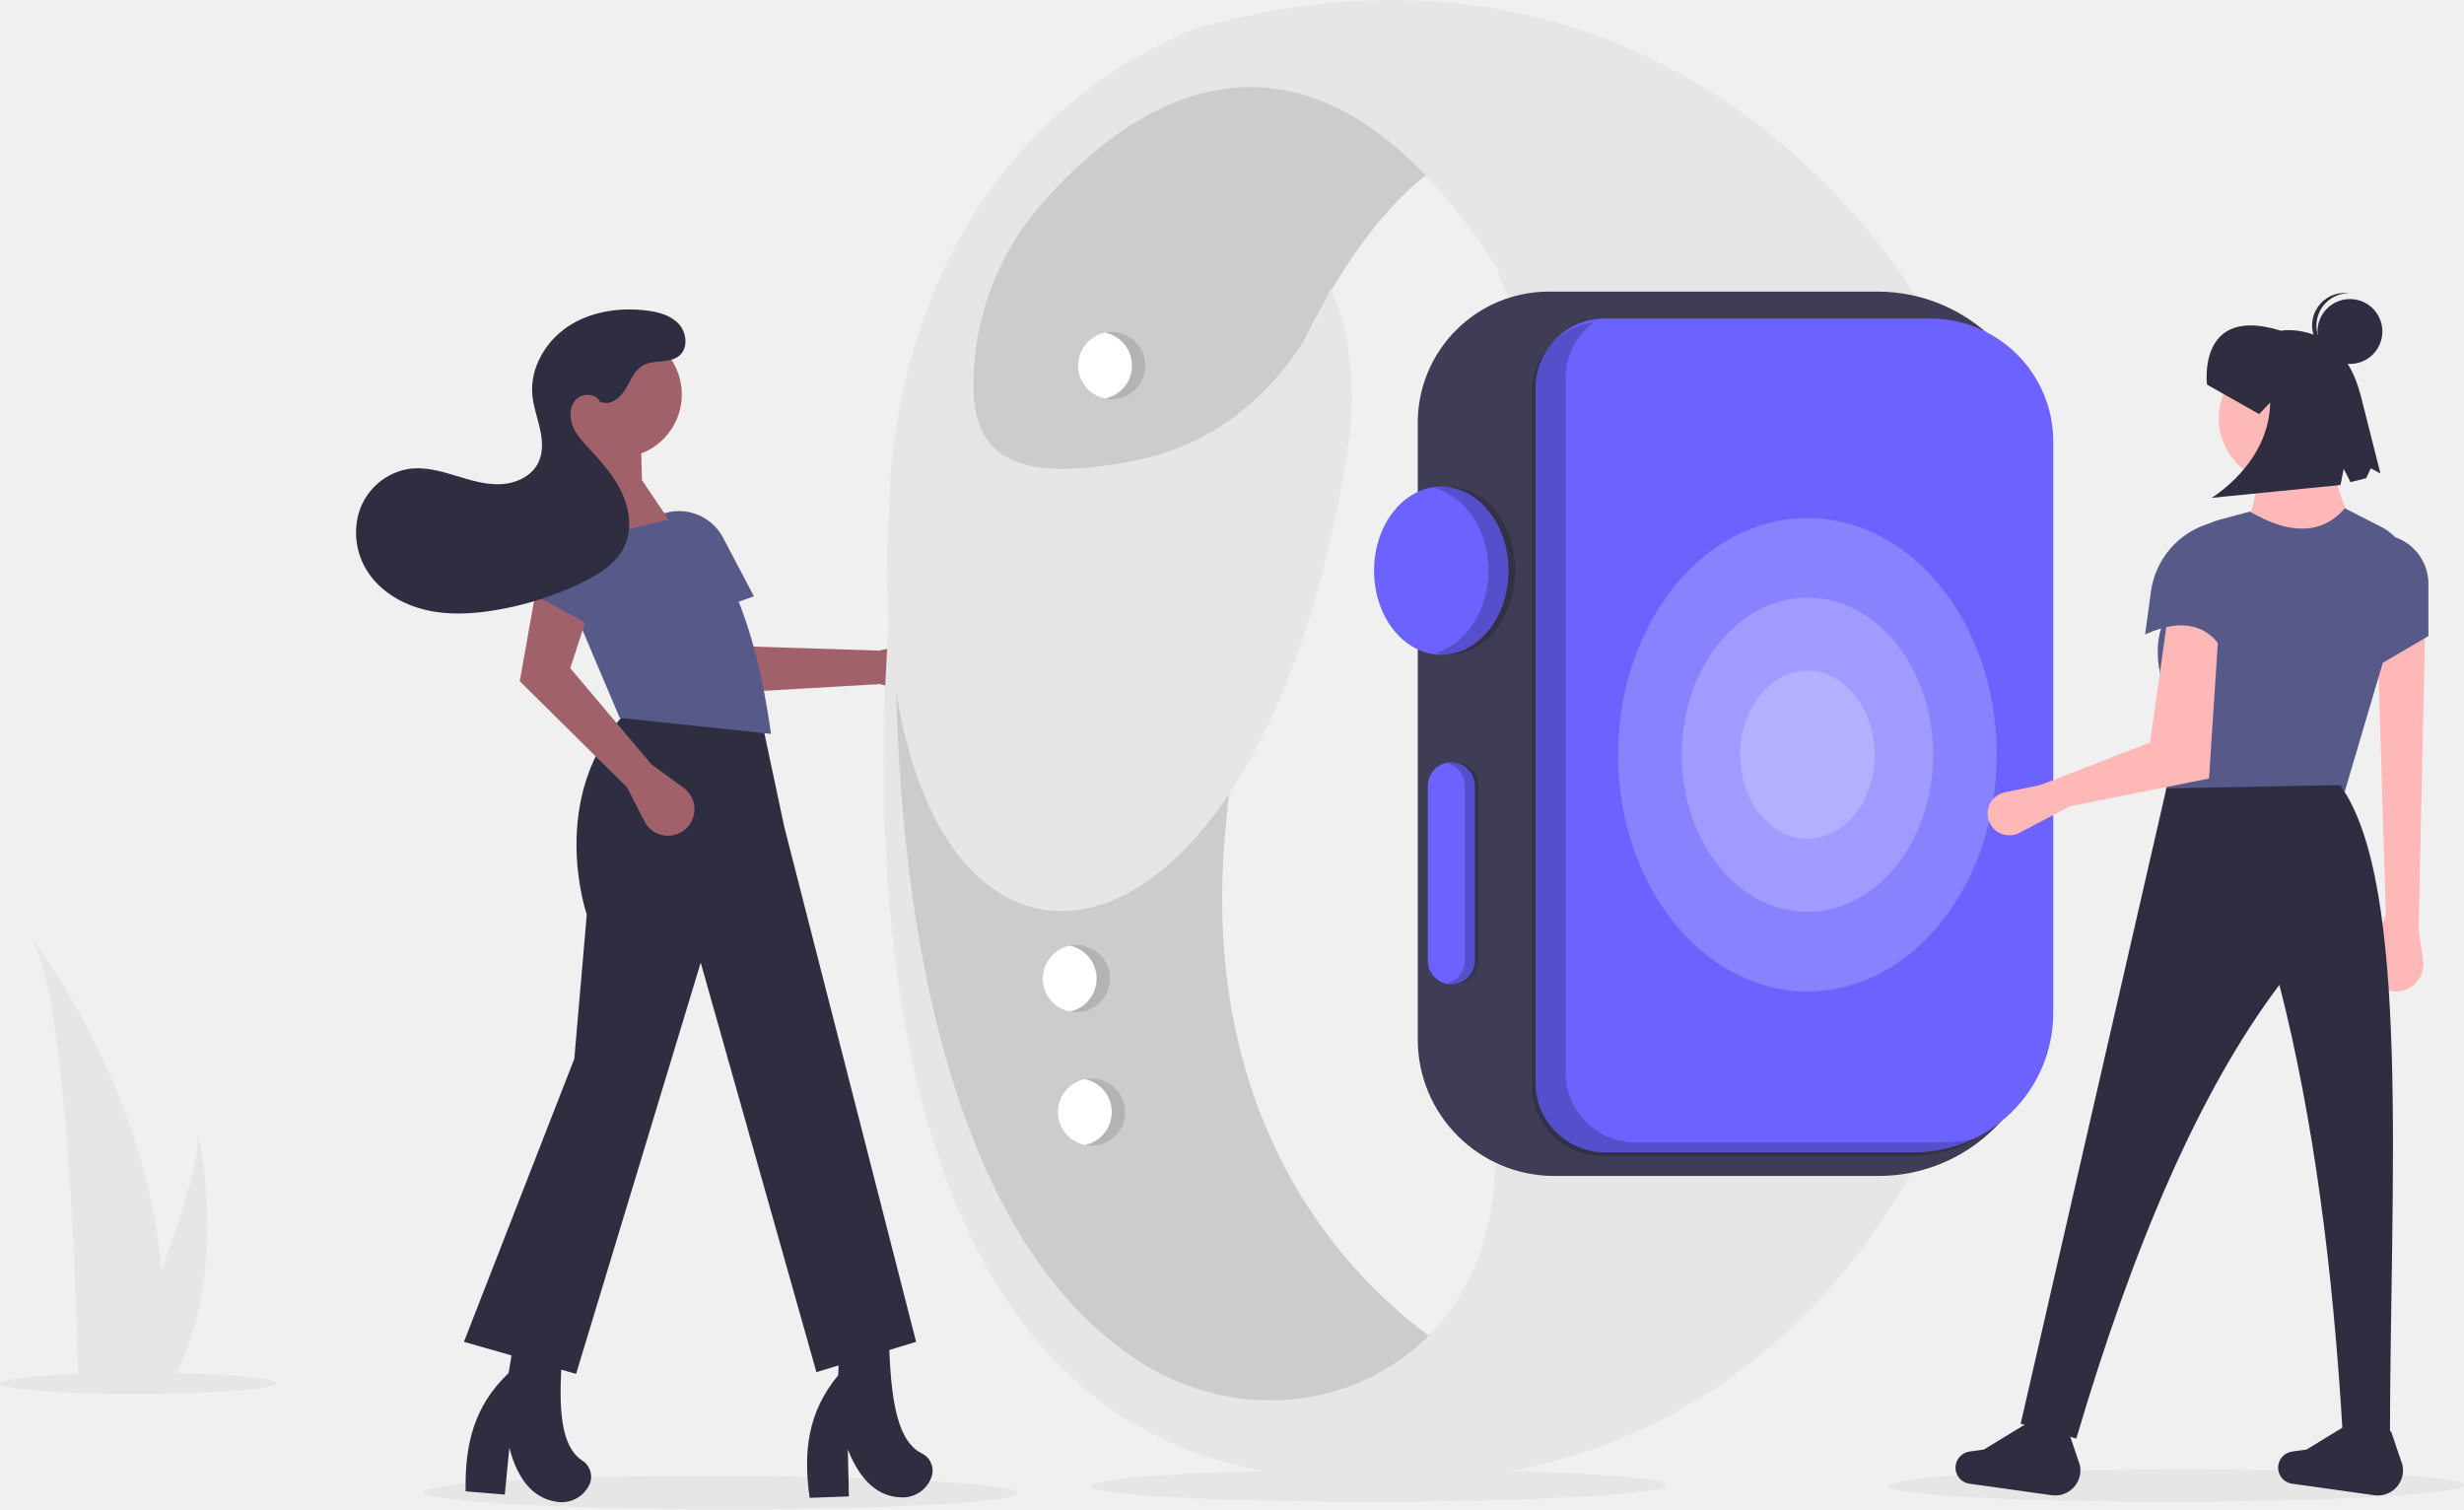
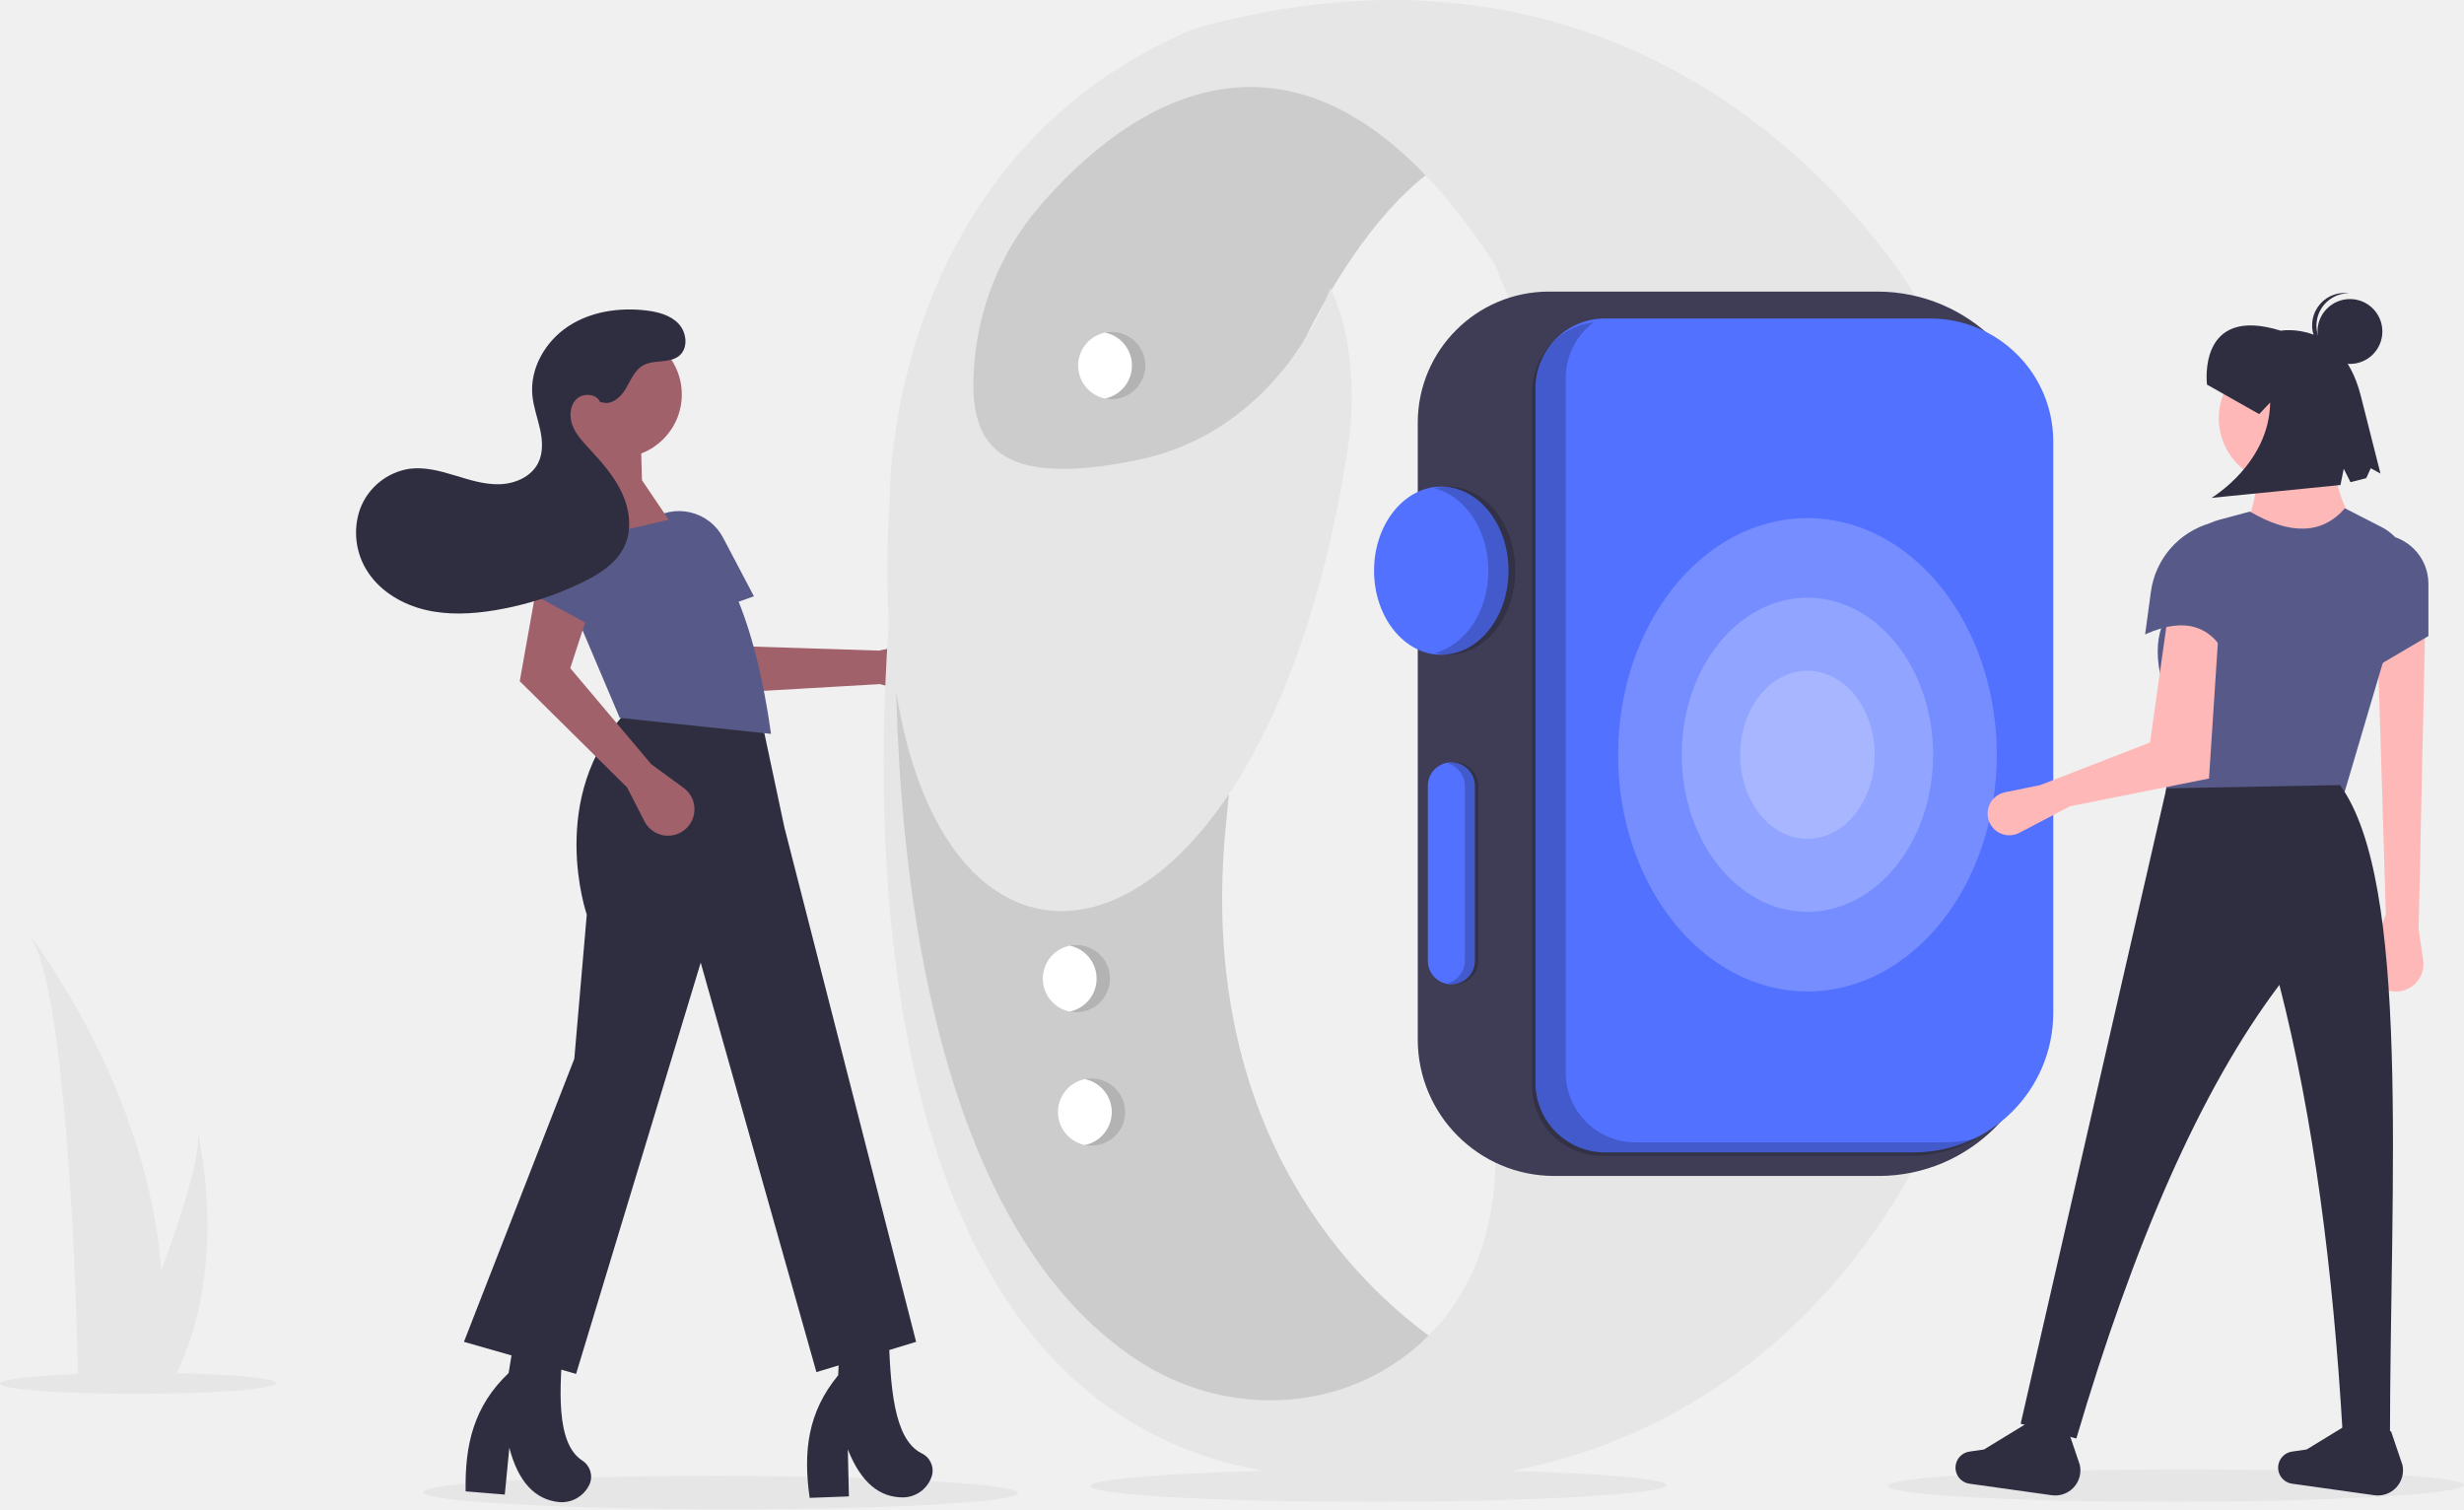
<svg xmlns="http://www.w3.org/2000/svg" id="a1f0aabf-8ea0-4ee2-ba73-b4fc9f115972" data-name="Layer 1" width="812.484" height="497.68" viewBox="0 0 812.484 497.68">
  <ellipse cx="431.425" cy="693.325" rx="5.513" ry="98.066" transform="translate(-456.3493 922.4768) rotate(-89.90804)" fill="#e6e6e6" />
  <path d="M483.89,426.729l12.125,3.221a8.728,8.728,0,0,0,10.932-7.634v0a8.728,8.728,0,0,0-10.485-9.344l-12.911,2.711-41.438-1.326-12.382-21.479-13.725,13.408,18.162,23.325Z" transform="translate(-193.758 -201.1601)" fill="#a0616a" />
  <path d="M413.385,408.029l28.971-10.257-10.168-19.323a16.423,16.423,0,0,0-24.093-5.707l0,0a16.423,16.423,0,0,0-3.678,23.076Z" transform="translate(-193.758 -201.1601)" fill="#575a88" />
  <path d="M444.392,436.275l8.01,37.682,43.439,169.649L462.968,653.585,424.812,518.57,383.72,654.172,346.738,643.605l36.395-93.336,4.109-47.549s-13.452-38.899,13.233-66.998Z" transform="translate(-193.758 -201.1601)" fill="#2f2e41" />
  <path d="M347.302,692.902l12.907,1.062,1.499-15.438c2.935,11.268,8.466,17.113,16.409,17.917a10.063,10.063,0,0,0,9.609-5.047h0q.249-.427.455-.874a6.319,6.319,0,0,0-2.521-7.839c-8.611-5.713-7.608-23.287-5.881-41.755l-16.115-.377-2.193,13.335C349.942,664.845,347.001,677.61,347.302,692.902Z" transform="translate(-193.758 -201.1601)" fill="#2f2e41" />
  <path d="M460.734,695.05l12.942-.486-.354-15.506c4.259,10.837,10.447,15.98,18.43,15.831a10.063,10.063,0,0,0,8.938-6.157h0q.197-.454.347-.922a6.319,6.319,0,0,0-3.438-7.483c-9.231-4.644-10.333-22.213-10.822-40.755L470.733,641.121l-.586,13.501C460.007,666.879,458.61,679.903,460.734,695.05Z" transform="translate(-193.758 -201.1601)" fill="#2f2e41" />
  <circle cx="203.996" cy="130.071" r="20.821" fill="#a0616a" />
  <path d="M389.59,412.906l30.525-31.699L405.44,359.488l-.587-21.133H380.198l2.29,18.176C367.021,374.112,375.788,393.338,389.59,412.906Z" transform="translate(-193.758 -201.1601)" fill="#a0616a" />
  <path d="M398.102,437.855l49.897,5.283c-5.027-36.063-15.841-64.731-33.167-70.736L374.328,381.794Z" transform="translate(-193.758 -201.1601)" fill="#575a88" />
  <path d="M400.541,460.802l5.716,11.168a8.728,8.728,0,0,0,12.987,3.021h0a8.728,8.728,0,0,0-.067-14.044l-10.652-7.784-26.731-31.691,7.686-23.571-19.147-1.234-5.191,29.102Z" transform="translate(-193.758 -201.1601)" fill="#a0616a" />
  <path d="M367.284,395.883l27.003,14.675,7.563-20.483a16.423,16.423,0,0,0-11.873-21.727h0a16.423,16.423,0,0,0-19.614,12.701Z" transform="translate(-193.758 -201.1601)" fill="#575a88" />
  <path d="M392.402,333.84c3.079.943,6.075-1.746,7.708-4.521s2.87-6.066,5.668-7.658c3.626-2.063,8.718-.532,11.938-3.185,3.052-2.515,2.509-7.698-.204-10.575s-6.833-3.921-10.761-4.381c-8.856-1.037-18.231.351-25.669,5.27s-12.573,13.704-11.794,22.587c.335,3.818,1.693,7.463,2.529,11.204s1.111,7.829-.613,11.253c-2.273,4.515-7.588,6.825-12.64,6.988s-9.973-1.432-14.811-2.899-9.87-2.835-14.886-2.207a20.78,20.78,0,0,0-16.357,13.204,23.608,23.608,0,0,0,2.701,21.095c4.287,6.377,11.409,10.494,18.888,12.258s15.318,1.355,22.899.1a104.997,104.997,0,0,0,28.837-9.207c5.545-2.706,11.151-6.221,13.791-11.797,2.614-5.52,1.789-12.182-.788-17.72s-6.726-10.169-10.877-14.649c-2.107-2.274-4.28-4.609-5.403-7.499s-.953-6.512,1.247-8.697,6.611-1.9,7.848.943" transform="translate(-193.758 -201.1601)" fill="#2f2e41" />
  <ellipse cx="239.289" cy="657.277" rx="45.531" ry="3.473" transform="translate(-194.8126 -200.7751) rotate(-0.09196)" fill="#e6e6e6" />
  <ellipse cx="648.266" cy="690.999" rx="94.977" ry="5.339" transform="matrix(1, -0.00161, 0.00161, 1, -194.8662, -200.1187)" fill="#e6e6e6" />
  <ellipse cx="911.266" cy="690.999" rx="94.977" ry="5.339" transform="matrix(1, -0.00161, 0.00161, 1, -194.8659, -199.6966)" fill="#e6e6e6" />
  <path d="M677.883,649.889s-93.136-46.568-79.831-177.401S606.923,354.96,606.923,354.96s22.175-73.178,62.09-99.788c0,0-95.353-97.571-170.749,79.831,0,0-19.958,106.441-4.435,177.401s51.003,128.616,51.003,128.616,33.263,33.263,70.96,33.263S677.883,649.889,677.883,649.889Z" transform="translate(-193.758 -201.1601)" fill="#ccc" />
  <path d="M832.001,571.168S778.78,713.089,612.467,686.478,490.503,371.591,490.503,371.591,471.919,586.638,569.157,649.88c26.943,17.523,62.134,17.68,87.87-1.571,17.054-12.756,31.667-35.009,29.726-73.816Z" transform="translate(-193.758 -201.1601)" fill="#e6e6e6" />
  <path d="M826.815,301.155s-75.753-136.901-239.85-90.333C485.246,254.16,487.14,365.75,487.14,365.75c-12.265,185.02,119.746,182.032,150.828-15.225,5.457-34.635-5.544-54.329-5.544-54.329s-15.523,46.568-63.199,56.547c-47.751,9.994-55.915-5.903-54.329-29.936q.024-.36.048-.716a90.653,90.653,0,0,1,21.537-52.824c27.335-31.827,86.915-78.303,150.272,19.169l4.435,10.967S769.517,320.527,826.815,301.155Z" transform="translate(-193.758 -201.1601)" fill="#e6e6e6" />
  <path d="M704.472,297.305a43.268,43.268,0,0,0-43.22,43.22V543.912a45.047,45.047,0,0,0,44.996,44.996H813.256a54.287,54.287,0,0,0,54.225-54.225V351.952a54.709,54.709,0,0,0-54.647-54.647Z" transform="translate(-193.758 -201.1601)" fill="#3f3d56" />
-   <path d="M723.028,306.175a22.996,22.996,0,0,0-22.97,22.97v229.032a22.995,22.995,0,0,0,22.97,22.97h101.761A46.071,46.071,0,0,0,870.807,535.129V346.718a40.589,40.589,0,0,0-40.543-40.543Z" transform="translate(-193.758 -201.1601)" fill="#6c63ff" />
+   <path d="M723.028,306.175a22.996,22.996,0,0,0-22.97,22.97v229.032a22.995,22.995,0,0,0,22.97,22.97h101.761A46.071,46.071,0,0,0,870.807,535.129V346.718a40.589,40.589,0,0,0-40.543-40.543Z" transform="translate(-193.758 -201.1601)" fill="#5271ff" />
  <path d="M719.276,307.448a22.925,22.925,0,0,0-9.239,18.37v229.032a22.995,22.995,0,0,0,22.97,22.97h101.761a45.791,45.791,0,0,0,11.437-1.497,45.692,45.692,0,0,1-22.524,5.932h-101.761a22.995,22.995,0,0,1-22.97-22.97v-229.032A22.995,22.995,0,0,1,719.276,307.448Z" transform="translate(-193.758 -201.1601)" opacity="0.2" />
-   <ellipse cx="475.255" cy="188.171" rx="22.175" ry="27.719" fill="#6c63ff" />
+   <ellipse cx="475.255" cy="188.171" rx="22.175" ry="27.719" fill="#5271ff" />
  <path d="M684.536,389.331c0-13.41-7.619-24.594-17.74-27.162a17.994,17.994,0,0,1,4.435-.557c12.247,0,22.175,12.41,22.175,27.719s-9.928,27.719-22.175,27.719a17.994,17.994,0,0,1-4.435-.557C676.917,413.925,684.536,402.741,684.536,389.331Z" transform="translate(-193.758 -201.1601)" opacity="0.2" />
-   <path d="M664.578,460.292v57.655a7.761,7.761,0,0,0,15.523,0V460.292a7.761,7.761,0,0,0-15.523,0Z" transform="translate(-193.758 -201.1601)" fill="#6c63ff" />
+   <path d="M664.578,460.292v57.655a7.761,7.761,0,0,0,15.523,0V460.292a7.761,7.761,0,0,0-15.523,0Z" transform="translate(-193.758 -201.1601)" fill="#5271ff" />
  <path d="M676.774,517.947V460.292a7.747,7.747,0,0,0-5.544-7.399,7.65,7.65,0,0,1,2.218-.362,7.771,7.771,0,0,1,7.761,7.761v57.655a7.771,7.771,0,0,1-7.761,7.761,7.65,7.65,0,0,1-2.218-.362A7.747,7.747,0,0,0,676.774,517.947Z" transform="translate(-193.758 -201.1601)" opacity="0.2" />
  <circle cx="359.944" cy="366.681" r="11.088" fill="#fff" />
  <path d="M560.355,567.841a11.09,11.09,0,0,0-8.87-10.864,11.088,11.088,0,1,1,0,21.728A11.09,11.09,0,0,0,560.355,567.841Z" transform="translate(-193.758 -201.1601)" opacity="0.3" />
  <circle cx="354.944" cy="322.681" r="11.088" fill="#fff" />
  <path d="M555.355,523.841a11.09,11.09,0,0,0-8.87-10.864,11.088,11.088,0,1,1,0,21.728A11.09,11.09,0,0,0,555.355,523.841Z" transform="translate(-193.758 -201.1601)" opacity="0.3" />
  <circle cx="366.597" cy="120.537" r="11.088" fill="#fff" />
  <path d="M567.008,321.697a11.09,11.09,0,0,0-8.87-10.864,11.088,11.088,0,1,1,0,21.728A11.09,11.09,0,0,0,567.008,321.697Z" transform="translate(-193.758 -201.1601)" opacity="0.3" />
  <ellipse cx="595.986" cy="248.868" rx="22.175" ry="27.719" fill="#fff" opacity="0.2" />
  <ellipse cx="595.986" cy="248.868" rx="41.435" ry="51.794" fill="#fff" opacity="0.2" />
  <ellipse cx="595.986" cy="248.868" rx="62.426" ry="78.033" fill="#fff" opacity="0.2" />
  <path d="M203.488,509.47c12.121,17.134,15.323,114.654,16.037,145.913.018.704.037,1.372.046,2.003h30.683c.375-.668.723-1.326,1.052-2.003,18.187-35.897,8.096-78.939,7.566-81.117,1.381,6.843-4.867,26.676-11.929,45.887C242.633,561.084,205.794,512.452,203.488,509.47Z" transform="translate(-193.758 -201.1601)" fill="#e6e6e6" />
  <path d="M991.273,507.539l1.495,10.218a9.035,9.035,0,0,1-10.189,10.257h0a9.035,9.035,0,0,1-7.179-12.205l5.073-13.13-2.7-88.559,15.66-5.94Z" transform="translate(-193.758 -201.1601)" fill="#ffb8b8" />
  <circle cx="753.235" cy="137.9" r="21.6" fill="#ffb8b8" />
  <path d="M972.913,379.559l-39.96-1.62c4.436-9.716,6.196-19.114,4.32-28.08h26.46C962.342,358.315,966.182,368.468,972.913,379.559Z" transform="translate(-193.758 -201.1601)" fill="#ffb8b8" />
  <path d="M966.433,463.799l-58.86,4.32,2.14-33.261c-6.783-16.134-5.7-27.785,2.284-35.503l.723-11.238a17.237,17.237,0,0,1,12.735-15.542l10.199-2.736c13.206,7.736,23.733,7.63,31.32-1.08l12.138,6.217a16.284,16.284,0,0,1,8.761,16.291Z" transform="translate(-193.758 -201.1601)" fill="#575a88" />
  <path d="M876.254,467.039l-16.614,8.722a7.162,7.162,0,0,1-8.706-1.61v0a7.162,7.162,0,0,1,3.941-11.748l11.659-2.385L902.714,445.979l5.94-42.12,16.74,4.32-3.24,49.68Z" transform="translate(-193.758 -201.1601)" fill="#ffb8b8" />
  <path d="M994.513,410.879,976.153,421.679l-1.08-43.2,3.166-1.08a16.274,16.274,0,0,1,16.274,16.274Z" transform="translate(-193.758 -201.1601)" fill="#575a88" />
  <path d="M981.823,675.747,966.211,673.305c-3.152-53.34-9.502-103.137-20.838-147.407-26.215,34.737-48.19,85.934-66.96,149.579l-18.36-4.86,48.06-209.519,57.24-1.08C988.763,492.071,981.909,591.062,981.823,675.747Z" transform="translate(-193.758 -201.1601)" fill="#2f2e41" />
  <path d="M870.306,694.183l-27.126-3.803a5.349,5.349,0,0,1-4.418-6.704h0a5.349,5.349,0,0,1,4.395-3.886l4.82-.696,15.241-9.308,12.607,3.362,3.738,11.032A8.3,8.3,0,0,1,870.306,694.183Z" transform="translate(-193.758 -201.1601)" fill="#2f2e41" />
  <path d="M976.686,694.183l-27.126-3.803a5.349,5.349,0,0,1-4.418-6.704h0a5.349,5.349,0,0,1,4.395-3.886l4.82-.696,15.241-9.308,12.607,3.362,3.738,11.032A8.3,8.3,0,0,1,976.686,694.183Z" transform="translate(-193.758 -201.1601)" fill="#2f2e41" />
  <path d="M928.633,418.979c-4.91-10.792-13.388-14.973-27.54-8.64l1.908-14.072a27.343,27.343,0,0,1,19.692-22.647h0Z" transform="translate(-193.758 -201.1601)" fill="#575a88" />
  <path d="M921.501,327.977s-3.398-26.445,24.328-17.773c0,0,19.802-3.633,26.296,21.136l6.575,25.964-3.205-1.744-1.494,3.266-5.193,1.315-2.222-4.411-1.075,5.356-42.532,4.24s19.049-11.266,19.351-31.456l-3.628,3.834Z" transform="translate(-193.758 -201.1601)" fill="#2f2e41" />
  <circle cx="774.872" cy="109.303" r="10.695" fill="#2f2e41" />
  <path d="M957.61,307.845a10.686,10.686,0,0,1,10.69-9.996c-.221-.028-.44-.062-.665-.077a10.695,10.695,0,1,0-1.372,21.345c.225.014.447.009.669.009A10.686,10.686,0,0,1,957.61,307.845Z" transform="translate(-193.758 -201.1601)" fill="#2f2e41" />
</svg>
